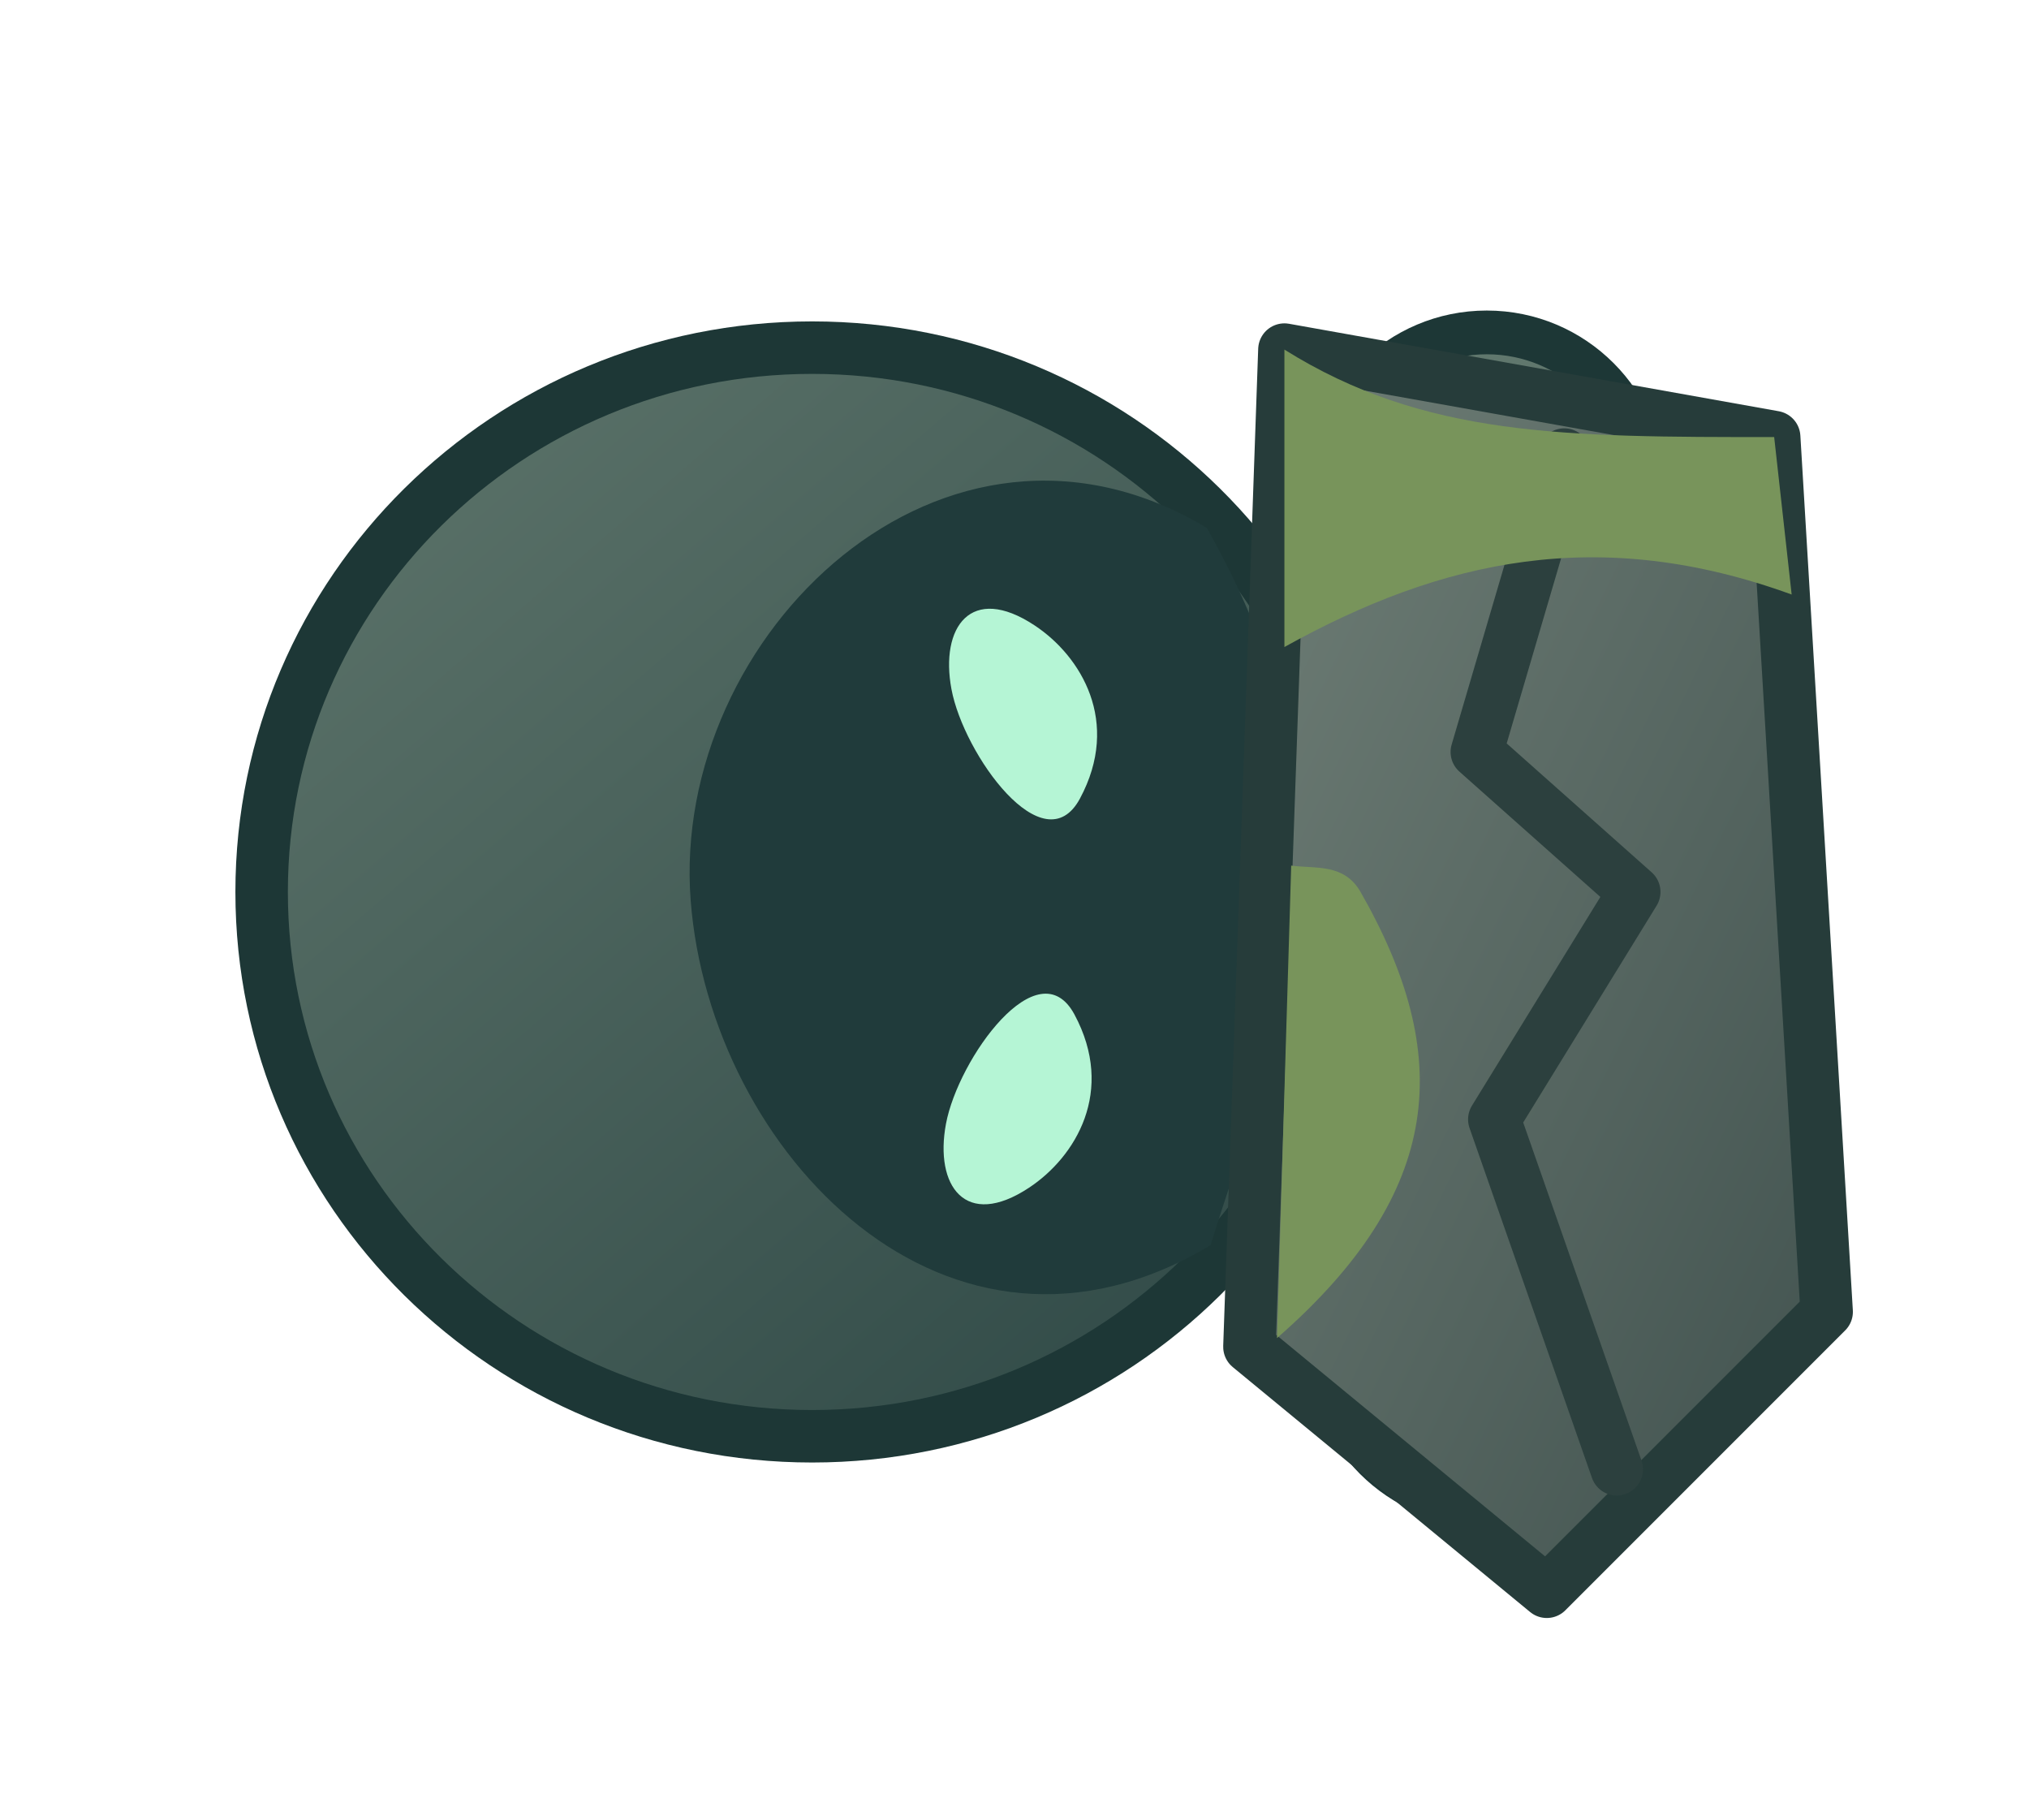
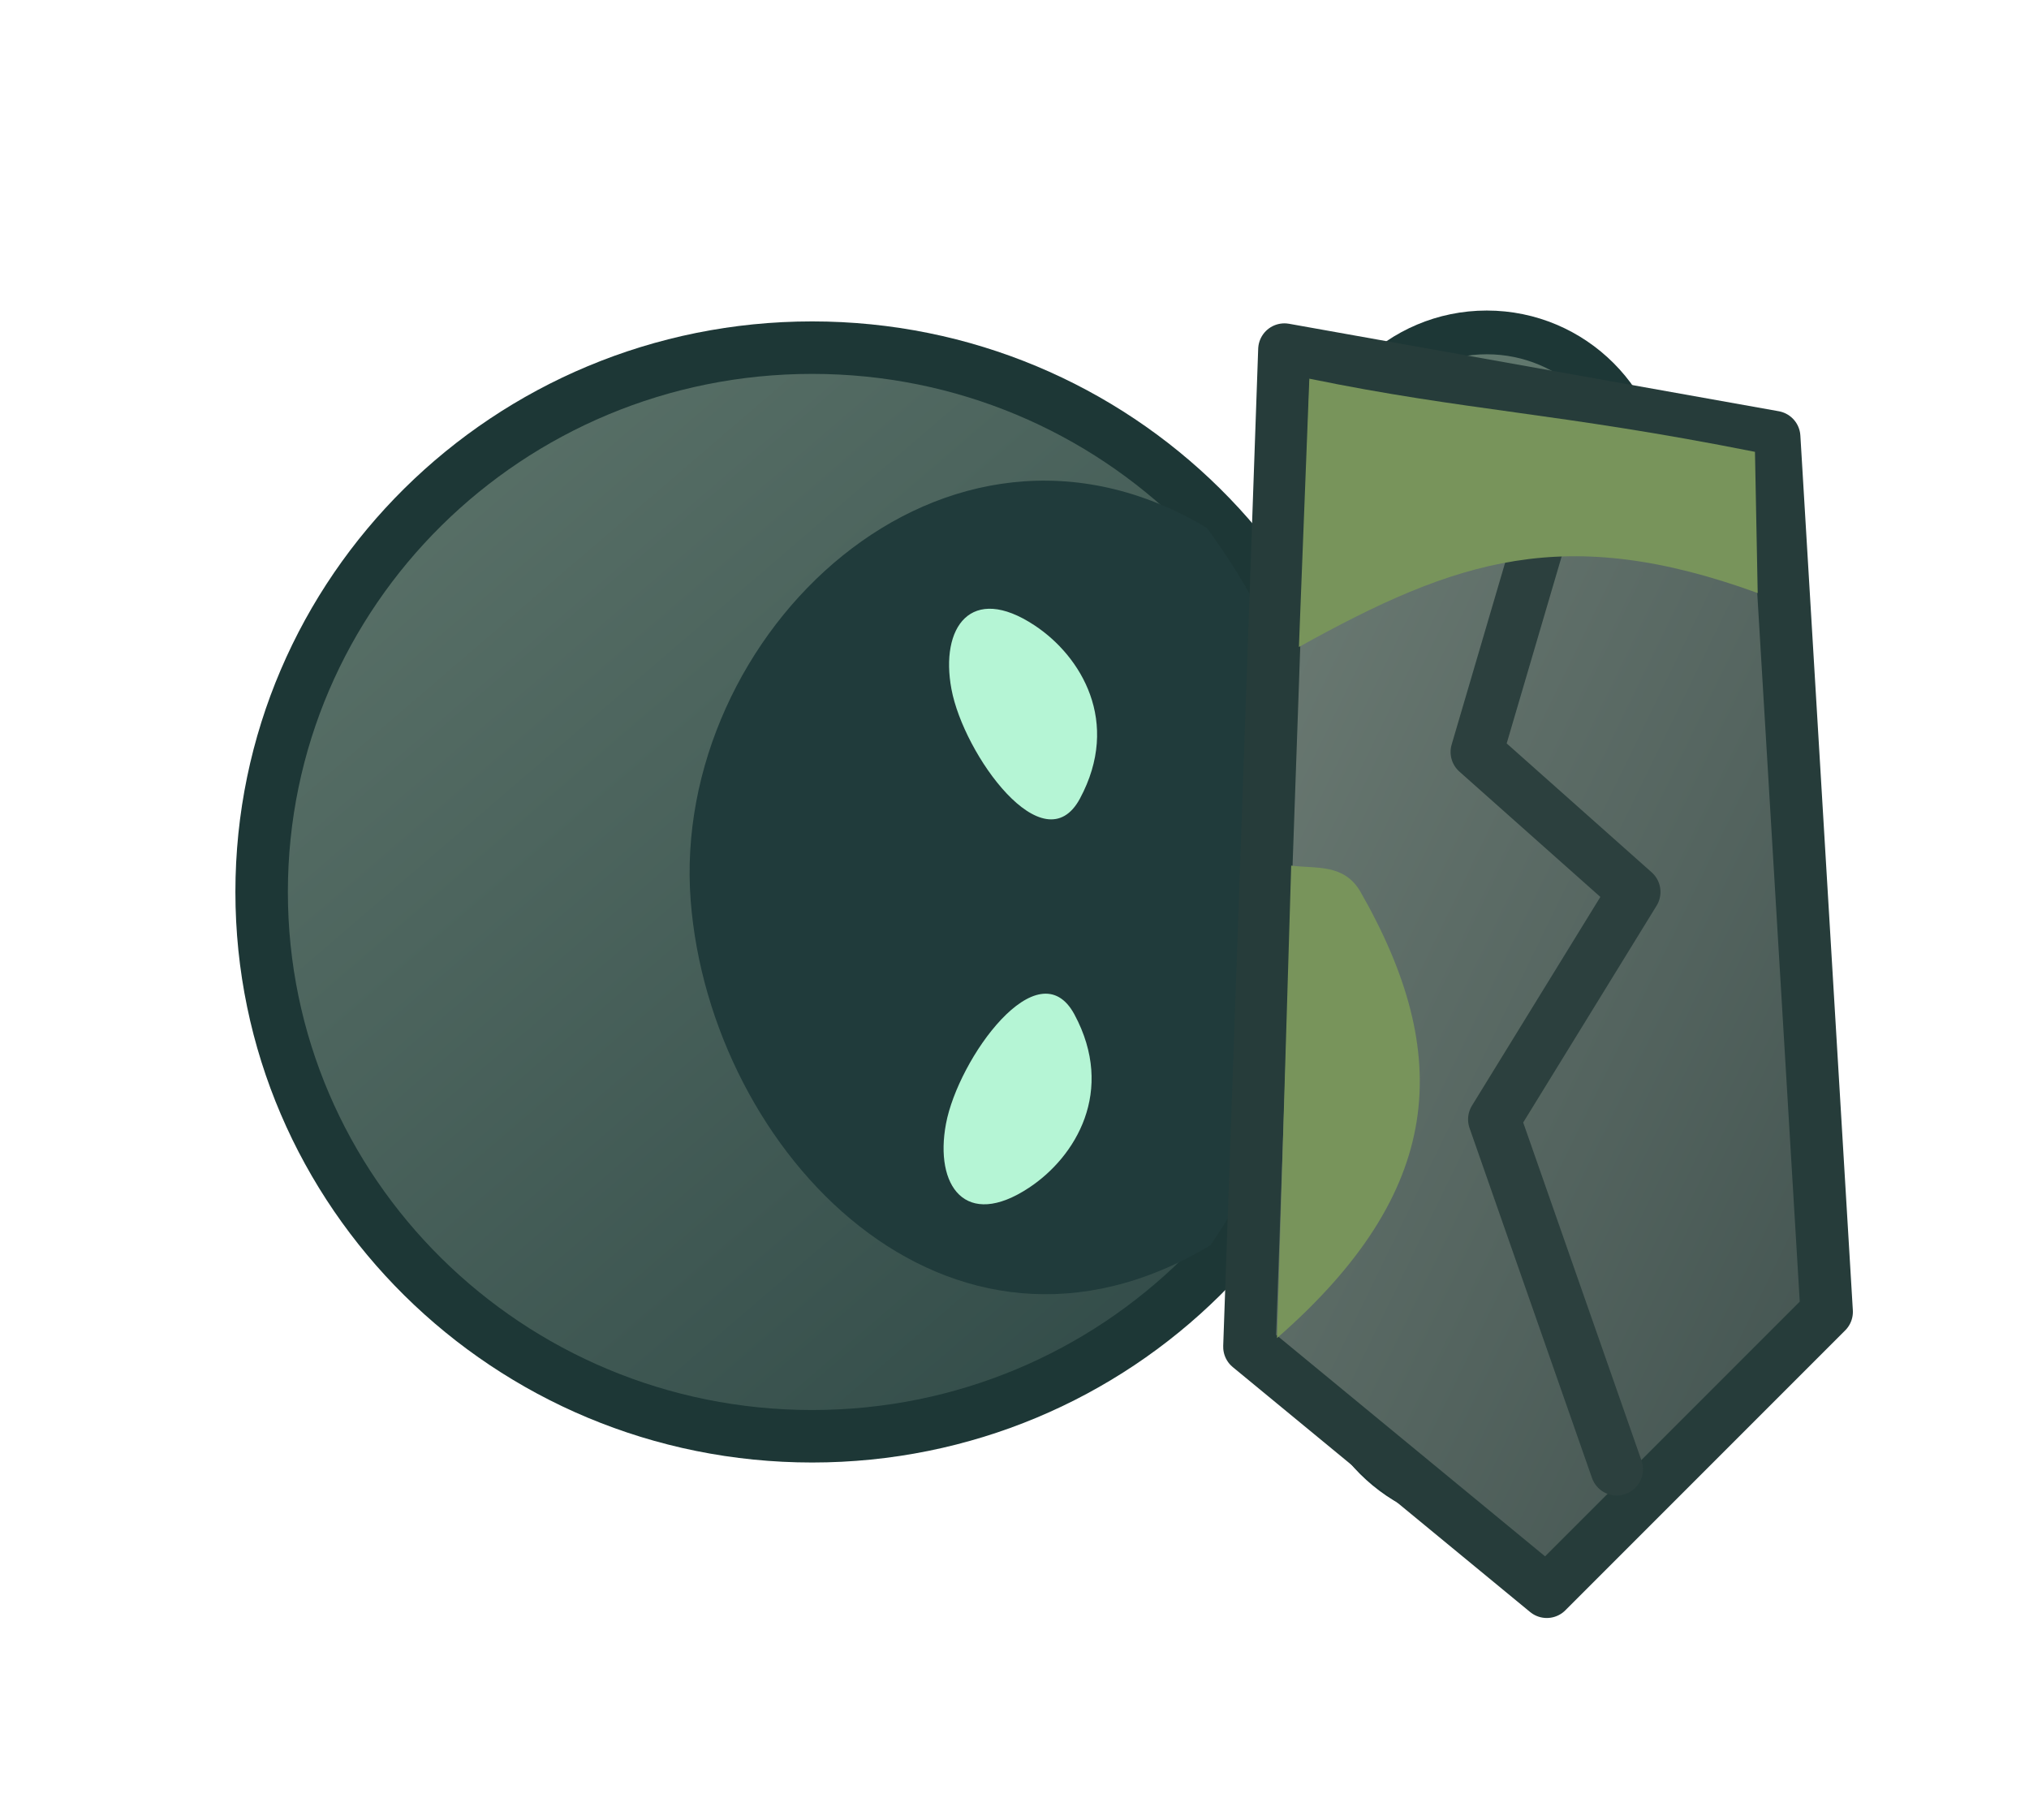
<svg xmlns="http://www.w3.org/2000/svg" viewBox="-58 -52 116 104" role="img" aria-labelledby="title description" version="1.1" id="svg4">
  <defs id="drowned-bulwark-definitions">
    <linearGradient id="drowned-bulwark-body-gradient" x1="-37.54" y1="-31.826" x2="28.271" y2="33.984" gradientTransform="matrix(1.078858,0,0,0.9269061,-6.568716,-2.017383)" gradientUnits="userSpaceOnUse">
      <stop offset="0" stop-color="#60776d" id="stop1" />
      <stop offset="1" stop-color="#2b4543" id="stop2" />
    </linearGradient>
    <linearGradient id="drowned-bulwark-shield-gradient" x1="29.391" y1="-21.971" x2="81.005" y2="29.643" gradientTransform="scale(0.6974862,1.43372)" gradientUnits="userSpaceOnUse">
      <stop offset="0" stop-color="#718078" id="stop3" />
      <stop offset="1" stop-color="#3f504d" id="stop4" />
    </linearGradient>
  </defs>
  <g id="drowned-bulwark-zombie">
    <g id="floating-hands" fill="#60776d" stroke="#1d3736" stroke-width="2.5">
      <circle id="upper-hand" cx="27" cy="-24" r="9" />
      <circle id="lower-hand" cx="27" cy="25" r="9" />
    </g>
    <ellipse id="body" cx="-11.569" cy="-1.017" rx="31.473" ry="31.112" fill="url(#drowned-bulwark-body-gradient)" stroke="#1d3736" stroke-width="3" style="fill:url(#drowned-bulwark-body-gradient)" />
-     <path id="face-shadow" d="m 10.997,-21.824 c -15,-9 -30.678,6.111 -29.51,21.297 C -17.407,13.853 -3.793,28.174 11.207,19.174 14.991,6.969 20.774,-4.476 10.997,-21.824 Z" fill="#203b3b" />
+     <path id="face-shadow" d="m 10.997,-21.824 c -15,-9 -30.678,6.111 -29.51,21.297 C -17.407,13.853 -3.793,28.174 11.207,19.174 18.912,7.841 21.209,-7.953 10.997,-21.824 Z" fill="#203b3b" />
    <path id="face-shadow-2" d="m 3.43,5.991 c -2.066,-3.846 -6.649,2.511 -7.348,6.247 -0.662,3.538 1.109,6.057 4.75,3.649 2.66,-1.758 4.949,-5.518 2.597,-9.897 z" fill="#203b3b" style="fill:#b5f5d5;fill-opacity:1;stroke-width:0.25" />
    <path id="face-shadow-2-9" d="m 3.744,-6.359 c -2.066,3.846 -6.649,-2.511 -7.348,-6.247 -0.662,-3.538 1.109,-6.057 4.75,-3.649 2.66,1.758 4.949,5.518 2.597,9.897 z" fill="#203b3b" style="fill:#b5f5d5;fill-opacity:1;stroke-width:0.25" />
    <g id="ruin-shield" transform="translate(-8.568716,-2.017383)">
      <path id="shield-slab" d="m 24,-30 28,5 3,50 L 39,41 22,27 Z" fill="url(#drowned-bulwark-shield-gradient)" stroke="#263c3a" stroke-width="3" stroke-linejoin="round" style="fill:url(#drowned-bulwark-shield-gradient)" />
      <path id="shield-crack" d="m 40,-24 -5,17 9,8 -8,13 7,20" fill="none" stroke="#2c403e" stroke-width="3" stroke-linecap="round" stroke-linejoin="round" />
      <g id="shield-moss" fill="#78945b">
-         <path id="shield-moss-top" d="m 24,-30 c 8,5 16,5 28,5 l 1,9 c -11,-4 -20,-2 -29,3 z" />
+         <path id="shield-moss-top" d="m 25.425,-28.338 c 8.986,1.845 14.217,1.943 25.477,4.182 l 0.156,8.071 c -11,-4 -17.229,-1.916 -26.229,3.084 z" />
        <path id="shield-moss-side" d="M 28.322,0.946 C 33.706,10.328 33.16,18.124 23.577,26.501 L 24.388,-0.505 c 1.412,0.182 2.986,-0.122 3.934,1.451 z" />
      </g>
    </g>
  </g>
</svg>
